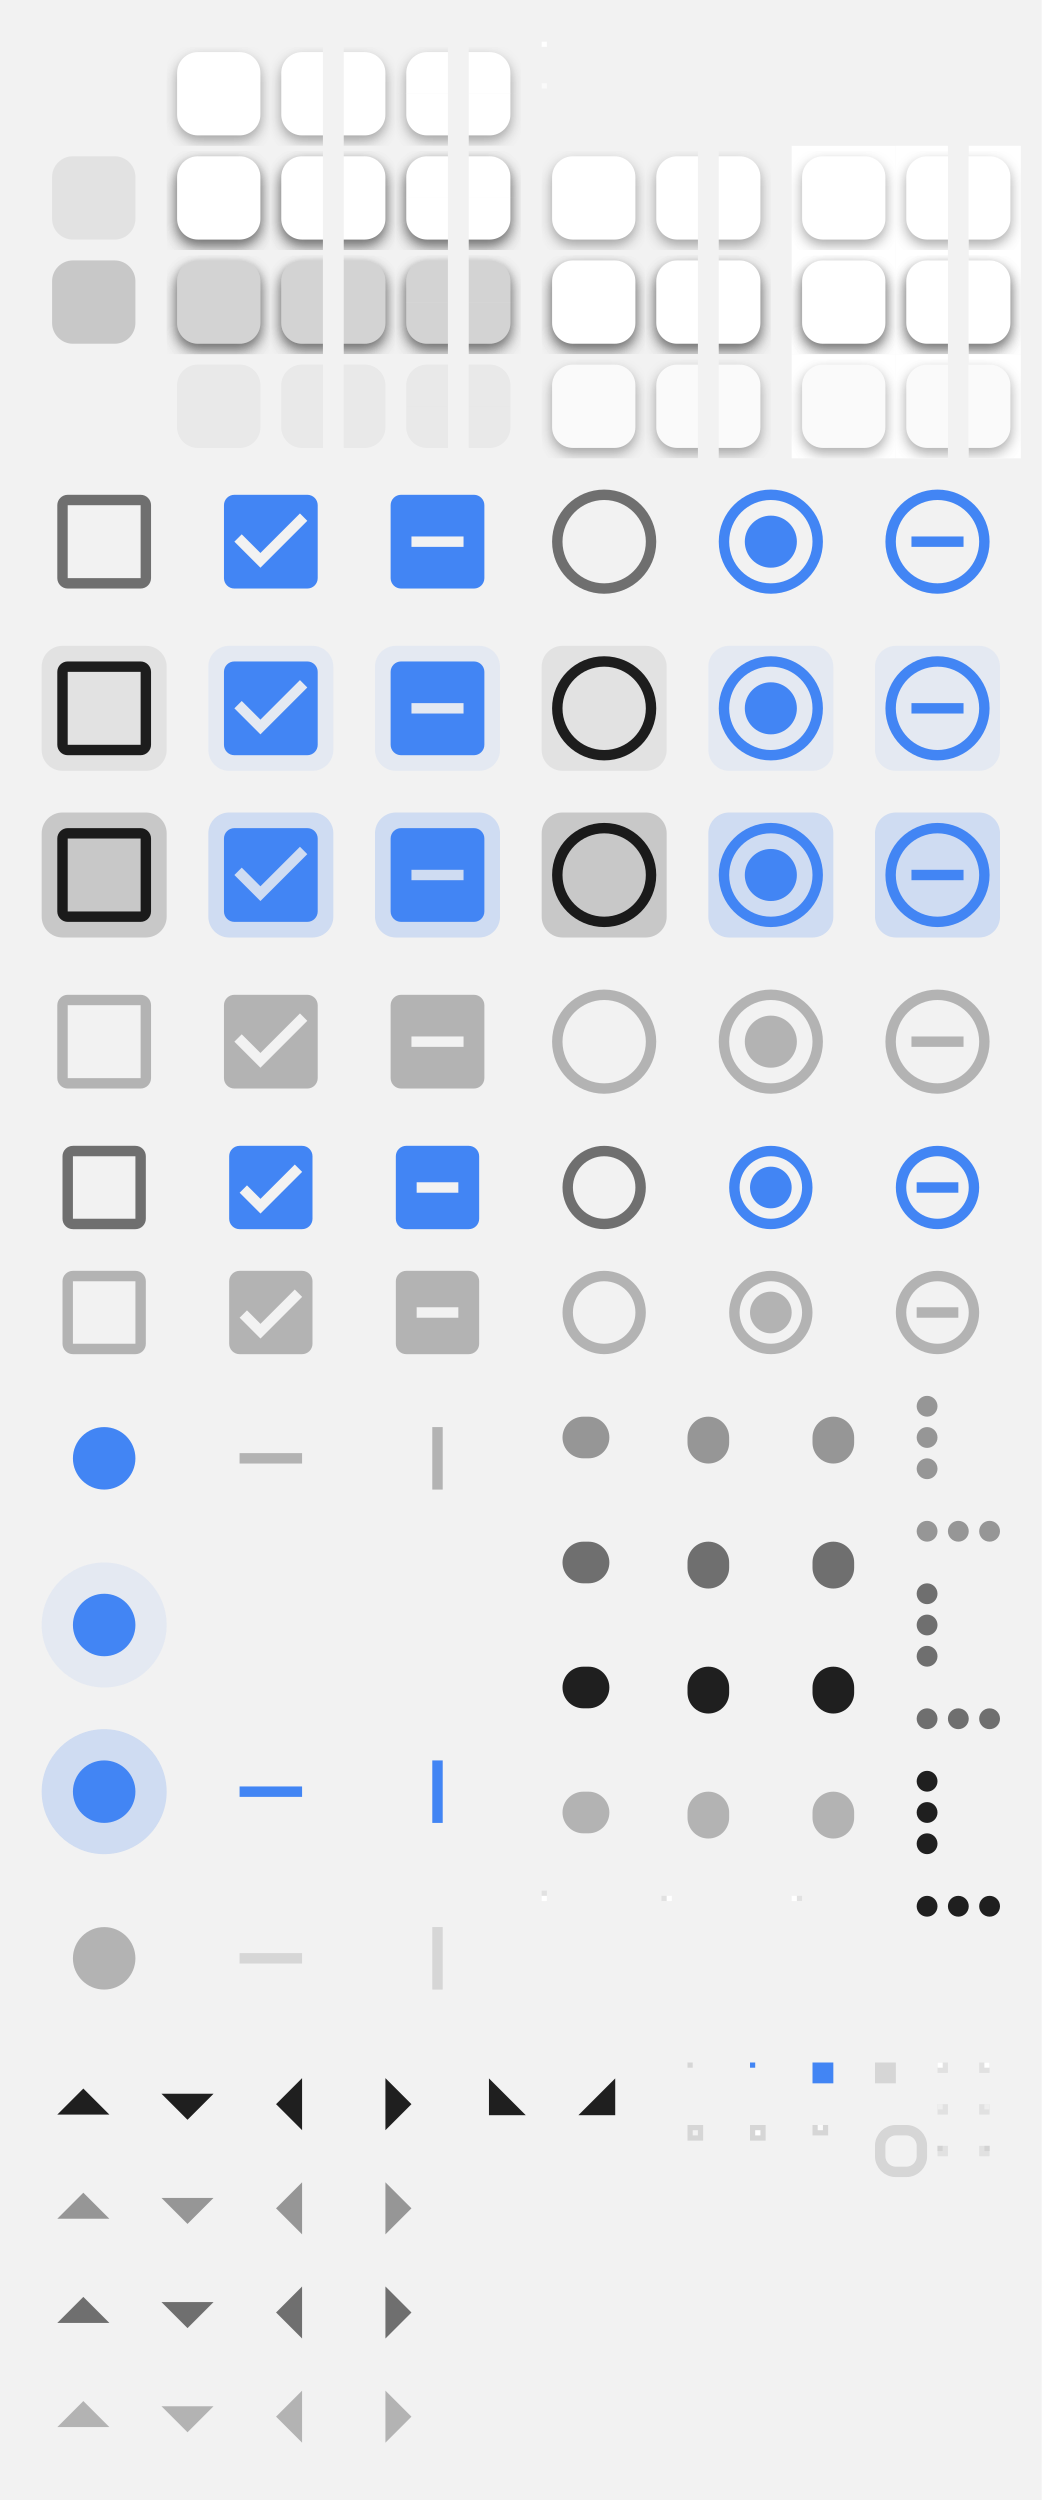
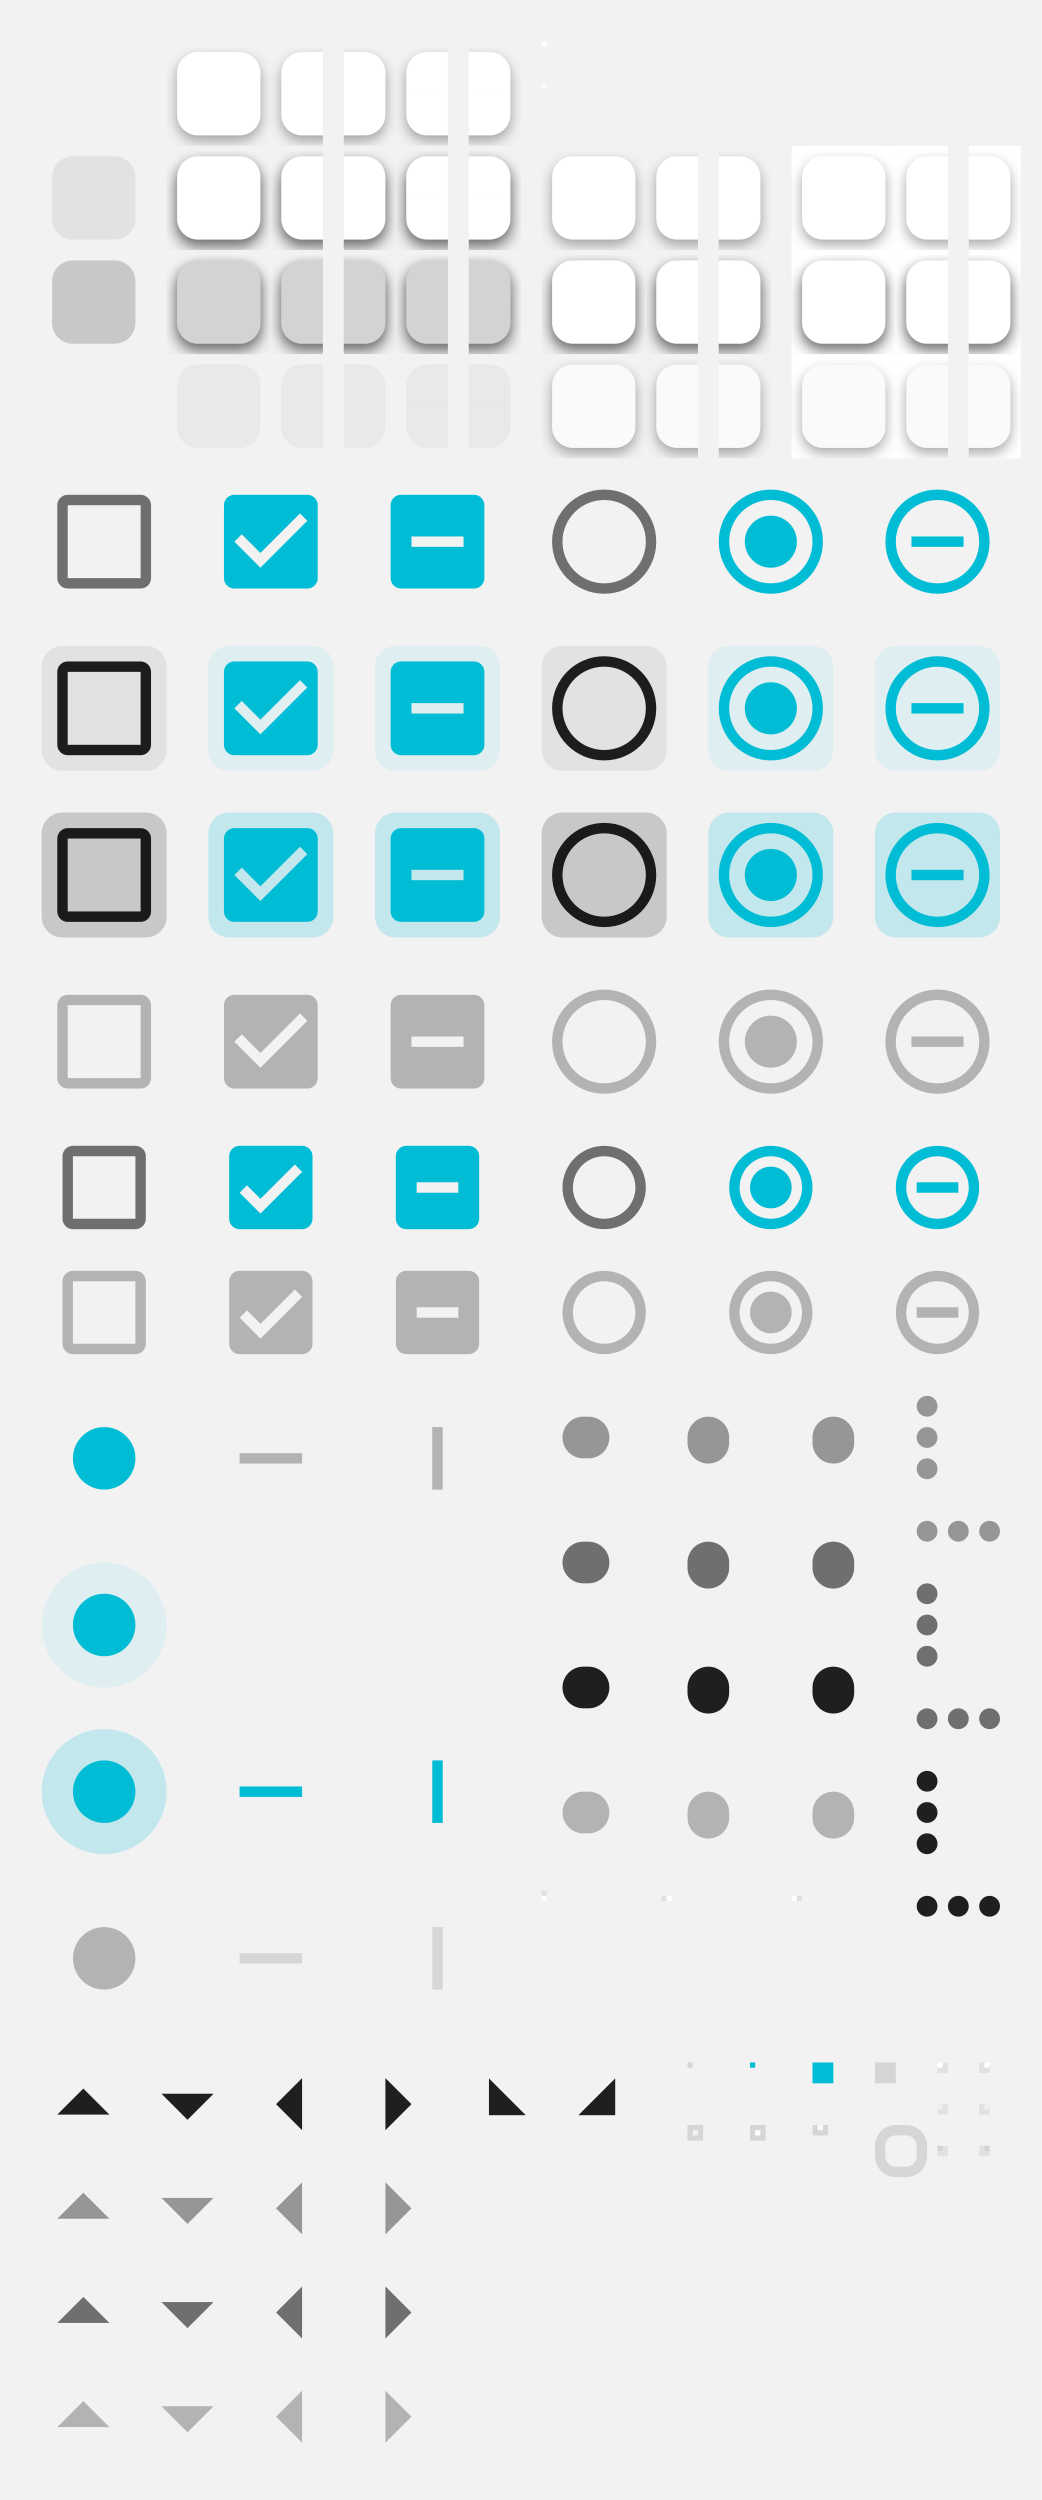
<svg xmlns="http://www.w3.org/2000/svg" xmlns:xlink="http://www.w3.org/1999/xlink" width="200" height="480" viewBox="0 0 200 480">
  <rect width="200" height="480" fill="url(#color-background)" />
  <defs>
    <linearGradient id="color-text">
      <stop offset="1" stop-color="#000000" stop-opacity="0.87" />
    </linearGradient>
    <linearGradient id="color-text-disabled">
      <stop offset="1" stop-color="#000000" stop-opacity="0.38" />
    </linearGradient>
    <linearGradient id="color-text-secondary">
      <stop offset="1" stop-color="#000000" stop-opacity="0.54" />
    </linearGradient>
    <linearGradient id="color-text-secondary-disabled">
      <stop offset="1" stop-color="#000000" stop-opacity="0.26" />
    </linearGradient>
    <linearGradient id="color-track">
      <stop offset="1" stop-color="#000000" stop-opacity="0.26" />
    </linearGradient>
    <linearGradient id="color-track-disabled">
      <stop offset="1" stop-color="#000000" stop-opacity="0.12" />
    </linearGradient>
    <linearGradient id="color-divider">
      <stop offset="1" stop-color="#000000" stop-opacity="0.12" />
    </linearGradient>
    <linearGradient id="color-fill">
      <stop offset="1" stop-color="#000000" stop-opacity="0.04" />
    </linearGradient>
    <linearGradient id="color-primary">
-       <stop offset="1" stop-color="#4285F4" />
+       <stop offset="1" stop-color="#00bcd4" />
    </linearGradient>
    <linearGradient id="color-background">
      <stop offset="1" stop-color="#F2F2F2" />
    </linearGradient>
    <linearGradient id="color-surface">
      <stop offset="1" stop-color="#FFFFFF" />
    </linearGradient>
    <linearGradient id="color-base">
      <stop offset="1" stop-color="#FFFFFF" />
    </linearGradient>
    <linearGradient id="color-base-alt">
      <stop offset="1" stop-color="#FAFAFA" />
    </linearGradient>
    <linearGradient id="color-frame">
      <stop offset="1" stop-color="#000000" stop-opacity="0.12" />
    </linearGradient>
    <filter id="z1" color-interpolation-filters="sRGB" x="0" y="0" width="1" height="1">
      <feFlood flood-color="#000000" flood-opacity="0.12" result="flood" />
      <feComposite operator="in" in="flood" in2="SourceGraphic" result="composite1" />
      <feGaussianBlur stdDeviation="1.5" in="composite1" result="blur" />
      <feOffset dx="0" dy="1" result="offset" />
      <feComposite in="SourceGraphic" in2="offset" result="fbSourceGraphic" />
      <feFlood flood-color="#000000" flood-opacity="0.24" result="flood" />
      <feComposite operator="in" in="flood" in2="fbSourceGraphic" result="composite1" />
      <feGaussianBlur stdDeviation="1" in="composite1" result="blur" />
      <feOffset dx="0" dy="1" result="offset" />
      <feComposite in="fbSourceGraphic" in2="offset" result="composite2" />
    </filter>
    <clipPath id="left">
      <rect width="10" height="20" />
    </clipPath>
    <clipPath id="right">
      <rect width="10" height="20" x="10" />
    </clipPath>
    <clipPath id="left-top">
      <rect width="10" height="10" />
    </clipPath>
    <clipPath id="left-bottom">
      <rect width="10" height="10" y="10" />
    </clipPath>
    <clipPath id="right-top">
      <rect width="10" height="10" x="10" />
    </clipPath>
    <clipPath id="right-bottom">
      <rect width="10" height="10" x="10" y="10" />
    </clipPath>
    <rect id="icon-size" width="16" height="16" fill="none" />
    <g id="base-box">
      <rect width="20" height="20" fill="none" />
      <rect x="2" y="2" width="16" height="16" rx="4" />
    </g>
    <g id="base-button">
      <use xlink:href="#base-box" fill="url(#color-surface)" filter="url(#z1)" />
    </g>
    <g id="base-button-hover">
      <use xlink:href="#base-button" filter="url(#z1)" />
    </g>
    <g id="base-button-active">
      <use xlink:href="#base-button-hover" />
      <use xlink:href="#base-box" fill="url(#color-text)" fill-opacity="0.2" />
    </g>
    <g id="base-button-disabled">
      <use xlink:href="#base-box" fill="url(#color-fill)" />
    </g>
    <g id="base-entry">
      <rect width="20" height="20" />
      <use xlink:href="#base-box" id="base-entry-box" fill="url(#color-base)" filter="url(#z1)" />
    </g>
    <g id="base-entry-active">
      <rect width="20" height="20" />
      <use xlink:href="#base-entry-box" filter="url(#z1)" />
    </g>
    <g id="base-entry-disabled">
      <rect width="20" height="20" />
      <use xlink:href="#base-box" fill="url(#color-base-alt)" filter="url(#z1)" />
    </g>
    <rect id="button-fill" width="24" height="24" rx="4" />
    <g id="base-checkbox-unchecked">
      <use xlink:href="#button-fill" />
      <path fill-opacity="1" d="M19 5v14H5V5h14m0-2H5c-1.1 0-2 .9-2 2v14c0 1.1.9 2 2 2h14c1.1 0 2-.9 2-2V5c0-1.1-.9-2-2-2z" />
    </g>
    <g id="base-checkbox-checked">
      <use xlink:href="#button-fill" />
      <path fill-opacity="1" d="M19 3H5c-1.11 0-2 .9-2 2v14c0 1.1.89 2 2 2h14c1.11 0 2-.9 2-2V5c0-1.1-.89-2-2-2zm-9 14l-5-5 1.41-1.41L10 14.17l7.59-7.59L19 8l-9 9z" />
    </g>
    <g id="base-checkbox-mixed">
      <use xlink:href="#button-fill" />
      <path fill-opacity="1" d="M19 3H5c-1.1 0-2 .9-2 2v14c0 1.1.9 2 2 2h14c1.1 0 2-.9 2-2V5c0-1.1-.9-2-2-2zm-2 10H7v-2h10v2z" />
    </g>
    <g id="base-radio-unchecked">
      <use xlink:href="#button-fill" />
      <path fill-opacity="1" d="M12 2C6.48 2 2 6.48 2 12s4.48 10 10 10 10-4.48 10-10S17.52 2 12 2zm0 18c-4.42 0-8-3.58-8-8s3.58-8 8-8 8 3.58 8 8-3.58 8-8 8z" />
    </g>
    <g id="base-radio-checked">
      <use xlink:href="#button-fill" />
      <path fill-opacity="1" d="M12 7c-2.76 0-5 2.24-5 5s2.24 5 5 5 5-2.24 5-5-2.24-5-5-5zm0-5C6.48 2 2 6.48 2 12s4.48 10 10 10 10-4.48 10-10S17.52 2 12 2zm0 18c-4.42 0-8-3.58-8-8s3.58-8 8-8 8 3.58 8 8-3.58 8-8 8z" />
    </g>
    <g id="base-radio-mixed">
      <use xlink:href="#button-fill" />
      <path fill-opacity="1" d="M7 11v2h10v-2H7zm5-9C6.48 2 2 6.48 2 12s4.48 10 10 10 10-4.48 10-10S17.52 2 12 2zm0 18c-4.41 0-8-3.59-8-8s3.59-8 8-8 8 3.59 8 8-3.59 8-8 8z" />
    </g>
    <g id="base-menu-checkbox-unchecked">
      <use xlink:href="#icon-size" />
      <path d="M2 0a2 2 0 0 0-2 2v12a2 2 0 0 0 2 2h12a2 2 0 0 0 2-2V2a2 2 0 0 0-2-2H2zm0 2h12v12H2V2z" />
    </g>
    <g id="base-menu-checkbox-checked">
      <use xlink:href="#icon-size" />
      <path d="M2 0a2 2 0 0 0-2 2v12a2 2 0 0 0 2 2h12a2 2 0 0 0 2-2V2a2 2 0 0 0-2-2H2zm10.6 3.59L14.01 5l-8 8-4-4 1.41-1.41 2.59 2.59 6.59-6.59z" />
    </g>
    <g id="base-menu-checkbox-mixed">
      <use xlink:href="#icon-size" />
      <path d="M2 0a2 2 0 0 0-2 2v12a2 2 0 0 0 2 2h12a2 2 0 0 0 2-2V2a2 2 0 0 0-2-2H2zm2 7h8v2H4V7z" />
    </g>
    <g id="base-menu-radio-unchecked">
      <use xlink:href="#icon-size" />
      <path d="M8 0a8 8 0 0 0-8 8 8 8 0 0 0 8 8 8 8 0 0 0 8-8 8 8 0 0 0-8-8zm0 2a6 6 0 0 1 6 6 6 6 0 0 1-6 6 6 6 0 0 1-6-6 6 6 0 0 1 6-6z" />
    </g>
    <g id="base-menu-radio-checked">
      <use xlink:href="#icon-size" />
      <path d="M8 0a8 8 0 0 0-8 8 8 8 0 0 0 8 8 8 8 0 0 0 8-8 8 8 0 0 0-8-8zm0 2a6 6 0 0 1 6 6 6 6 0 0 1-6 6 6 6 0 0 1-6-6 6 6 0 0 1 6-6zm0 2a4 4 0 0 0-4 4 4 4 0 0 0 4 4 4 4 0 0 0 4-4 4 4 0 0 0-4-4z" />
    </g>
    <g id="base-menu-radio-mixed">
      <use xlink:href="#icon-size" />
      <path d="M8 0a8 8 0 0 0-8 8 8 8 0 0 0 8 8 8 8 0 0 0 8-8 8 8 0 0 0-8-8zm0 2a6 6 0 0 1 6 6 6 6 0 0 1-6 6 6 6 0 0 1-6-6 6 6 0 0 1 6-6zM4 7v2h8V7H4z" />
    </g>
    <g id="base-scale-horz-trough">
      <rect width="24" height="24" fill="none" />
      <rect x="6" y="11" width="12" height="2" />
    </g>
    <g id="base-scale-vert-trough">
      <use xlink:href="#base-scale-horz-trough" transform="rotate(90 12 12)" />
    </g>
    <g id="base-scrollbar-horz-slider">
      <rect y="-1" width="17" height="17" fill="none" />
      <rect x="4" y="4" width="9" height="8" rx="4" />
    </g>
    <g id="base-scrollbar-horz-trough">
      <rect y="-1" width="1" height="2" fill="url(#color-base)" />
      <rect y="-1" width="1" height="1" fill="url(#color-divider)" />
    </g>
    <g id="base-scrollbar-vert-ltr-slider">
      <use xlink:href="#base-scrollbar-horz-slider" transform="rotate(-90 8.5 8.5)" />
    </g>
    <g id="base-scrollbar-vert-ltr-trough">
      <use xlink:href="#base-scrollbar-horz-trough" transform="rotate(-90 0.5 0.5)" />
    </g>
    <g id="base-scrollbar-vert-rtl-slider">
      <use xlink:href="#base-scrollbar-horz-slider" transform="rotate(90 8 8)" />
    </g>
    <g id="base-scrollbar-vert-rtl-trough">
      <use xlink:href="#base-scrollbar-horz-trough" transform="rotate(90 0.5 0.5)" />
    </g>
    <g id="base-handle-horz">
      <circle cx="2" cy="2" r="2" />
      <circle cx="8" cy="2" r="2" />
      <circle cx="14" cy="2" r="2" />
    </g>
    <g id="base-handle-vert">
      <use xlink:href="#base-handle-horz" transform="rotate(90 2 2)" />
    </g>
    <path id="pan-path" d="M13 6l-5 5-5-5z" />
    <g id="base-pan-down">
      <use xlink:href="#icon-size" />
      <use xlink:href="#pan-path" />
    </g>
    <g id="base-pan-up">
      <use xlink:href="#icon-size" />
      <use xlink:href="#pan-path" transform="rotate(180 8 8)" />
    </g>
    <g id="base-pan-left">
      <use xlink:href="#icon-size" />
      <use xlink:href="#pan-path" transform="rotate(90 8 8)" />
    </g>
    <g id="base-pan-right">
      <use xlink:href="#icon-size" />
      <use xlink:href="#pan-path" transform="rotate(-90 8 8)" />
    </g>
    <g id="base-pan-left-semi">
      <use xlink:href="#icon-size" />
      <use xlink:href="#pan-path" transform="rotate(45 8 8)" />
    </g>
    <g id="base-pan-right-semi">
      <use xlink:href="#icon-size" />
      <use xlink:href="#pan-path" transform="rotate(-45 8 8)" />
    </g>
    <g id="base-treeview-ltr-button">
      <rect width="2" height="2" fill="url(#color-base)" fill-opacity="1" />
      <rect width="2" height="2" fill="url(#color-divider)" fill-opacity="1" />
      <rect width="1" height="1" fill="url(#color-base)" fill-opacity="1" />
      <rect width="1" height="1" />
    </g>
    <g id="base-treeview-rtl-button">
      <use xlink:href="#base-treeview-ltr-button" transform="scale(-1 1)" />
    </g>
  </defs>
  <g id="flat-button" transform="translate(8 8)">
    <use xlink:href="#base-box" fill="url(#color-text)" fill-opacity="0" />
  </g>
  <g id="flat-button-hover" transform="translate(8 28)">
    <use xlink:href="#base-box" fill="url(#color-text)" fill-opacity="0.08" />
  </g>
  <g id="flat-button-active" transform="translate(8 48)">
    <use xlink:href="#base-box" fill="url(#color-text)" fill-opacity="0.2" />
  </g>
  <g id="flat-button-disabled" transform="translate(8 68)">
    <use xlink:href="#base-box" fill="url(#color-text)" fill-opacity="0" />
  </g>
  <g id="button" transform="translate(32 8)">
    <use xlink:href="#base-button" />
  </g>
  <g id="button-hover" transform="translate(32 28)">
    <use xlink:href="#base-button-hover" />
  </g>
  <g id="button-active" transform="translate(32 48)">
    <use xlink:href="#base-button-active" />
  </g>
  <g id="button-disabled" transform="translate(32 68)">
    <use xlink:href="#base-button-disabled" />
  </g>
  <g id="combo-rtl-button" transform="translate(52 8)">
    <use xlink:href="#base-button" clip-path="url(#left)" />
  </g>
  <g id="combo-rtl-button-hover" transform="translate(52 28)">
    <use xlink:href="#base-button-hover" clip-path="url(#left)" />
  </g>
  <g id="combo-rtl-button-active" transform="translate(52 48)">
    <use xlink:href="#base-button-active" clip-path="url(#left)" />
  </g>
  <g id="combo-rtl-button-disabled" transform="translate(52 68)">
    <use xlink:href="#base-button-disabled" clip-path="url(#left)" />
  </g>
  <g id="combo-ltr-button" transform="translate(56 8)">
    <use xlink:href="#base-button" clip-path="url(#right)" />
  </g>
  <g id="combo-ltr-button-hover" transform="translate(56 28)">
    <use xlink:href="#base-button-hover" clip-path="url(#right)" />
  </g>
  <g id="combo-ltr-button-active" transform="translate(56 48)">
    <use xlink:href="#base-button-active" clip-path="url(#right)" />
  </g>
  <g id="combo-ltr-button-disabled" transform="translate(56 68)">
    <use xlink:href="#base-button-disabled" clip-path="url(#right)" />
  </g>
  <g id="spin-rtl-up" transform="translate(76 8)">
    <use xlink:href="#base-button" clip-path="url(#left-top)" />
  </g>
  <g id="spin-rtl-up-hover" transform="translate(76 28)">
    <use xlink:href="#base-button-hover" clip-path="url(#left-top)" />
  </g>
  <g id="spin-rtl-up-active" transform="translate(76 48)">
    <use xlink:href="#base-button-active" clip-path="url(#left-top)" />
  </g>
  <g id="spin-rtl-up-disabled" transform="translate(76 68)">
    <use xlink:href="#base-button-disabled" clip-path="url(#left-top)" />
  </g>
  <g id="spin-rtl-down" transform="translate(76 8)">
    <use xlink:href="#base-button" clip-path="url(#left-bottom)" />
  </g>
  <g id="spin-rtl-down-hover" transform="translate(76 28)">
    <use xlink:href="#base-button-hover" clip-path="url(#left-bottom)" />
  </g>
  <g id="spin-rtl-down-active" transform="translate(76 48)">
    <use xlink:href="#base-button-active" clip-path="url(#left-bottom)" />
  </g>
  <g id="spin-rtl-down-disabled" transform="translate(76 68)">
    <use xlink:href="#base-button-disabled" clip-path="url(#left-bottom)" />
  </g>
  <g id="spin-ltr-up" transform="translate(80 8)">
    <use xlink:href="#base-button" clip-path="url(#right-top)" />
  </g>
  <g id="spin-ltr-up-hover" transform="translate(80 28)">
    <use xlink:href="#base-button-hover" clip-path="url(#right-top)" />
  </g>
  <g id="spin-ltr-up-active" transform="translate(80 48)">
    <use xlink:href="#base-button-active" clip-path="url(#right-top)" />
  </g>
  <g id="spin-ltr-up-disabled" transform="translate(80 68)">
    <use xlink:href="#base-button-disabled" clip-path="url(#right-top)" />
  </g>
  <g id="spin-ltr-down" transform="translate(80 8)">
    <use xlink:href="#base-button" clip-path="url(#right-bottom)" />
  </g>
  <g id="spin-ltr-down-hover" transform="translate(80 28)">
    <use xlink:href="#base-button-hover" clip-path="url(#right-bottom)" />
  </g>
  <g id="spin-ltr-down-active" transform="translate(80 48)">
    <use xlink:href="#base-button-active" clip-path="url(#right-bottom)" />
  </g>
  <g id="spin-ltr-down-disabled" transform="translate(80 68)">
    <use xlink:href="#base-button-disabled" clip-path="url(#right-bottom)" />
  </g>
  <g id="entry-background" transform="translate(104 8)">
    <rect width="1" height="1" fill="url(#color-base)" />
  </g>
  <g id="entry-background-disabled" transform="translate(104 16)">
    <rect width="1" height="1" fill="url(#color-base-alt)" />
  </g>
  <g id="entry" transform="translate(104 28)">
    <use xlink:href="#base-entry" fill="url(#color-background)" />
  </g>
  <g id="entry-active" transform="translate(104 48)">
    <use xlink:href="#base-entry-active" fill="url(#color-background)" />
  </g>
  <g id="entry-disabled" transform="translate(104 68)">
    <use xlink:href="#base-entry-disabled" fill="url(#color-background)" />
  </g>
  <g id="combo-ltr-entry" transform="translate(124 28)">
    <use xlink:href="#base-entry" fill="url(#color-background)" clip-path="url(#left)" />
  </g>
  <g id="combo-ltr-entry-active" transform="translate(124 48)">
    <use xlink:href="#base-entry-active" fill="url(#color-background)" clip-path="url(#left)" />
  </g>
  <g id="combo-ltr-entry-disabled" transform="translate(124 68)">
    <use xlink:href="#base-entry-disabled" fill="url(#color-background)" clip-path="url(#left)" />
  </g>
  <g id="combo-rtl-entry" transform="translate(128 28)">
    <use xlink:href="#base-entry" fill="url(#color-background)" clip-path="url(#right)" />
  </g>
  <g id="combo-rtl-entry-active" transform="translate(128 48)">
    <use xlink:href="#base-entry-active" fill="url(#color-background)" clip-path="url(#right)" />
  </g>
  <g id="combo-rtl-entry-disabled" transform="translate(128 68)">
    <use xlink:href="#base-entry-disabled" fill="url(#color-background)" clip-path="url(#right)" />
  </g>
  <g id="notebook-entry" transform="translate(152 28)">
    <use xlink:href="#base-entry" fill="url(#color-base)" />
  </g>
  <g id="notebook-entry-active" transform="translate(152 48)">
    <use xlink:href="#base-entry-active" fill="url(#color-base)" />
  </g>
  <g id="notebook-entry-disabled" transform="translate(152 68)">
    <use xlink:href="#base-entry-disabled" fill="url(#color-base)" />
  </g>
  <g id="notebook-combo-ltr-entry" transform="translate(172 28)">
    <use xlink:href="#base-entry" fill="url(#color-base)" clip-path="url(#left)" />
  </g>
  <g id="notebook-combo-ltr-entry-active" transform="translate(172 48)">
    <use xlink:href="#base-entry-active" fill="url(#color-base)" clip-path="url(#left)" />
  </g>
  <g id="notebook-combo-ltr-entry-disabled" transform="translate(172 68)">
    <use xlink:href="#base-entry-disabled" fill="url(#color-base)" clip-path="url(#left)" />
  </g>
  <g id="notebook-combo-rtl-entry" transform="translate(176 28)">
    <use xlink:href="#base-entry" fill="url(#color-base)" clip-path="url(#right)" />
  </g>
  <g id="notebook-combo-rtl-entry-active" transform="translate(176 48)">
    <use xlink:href="#base-entry-active" fill="url(#color-base)" clip-path="url(#right)" />
  </g>
  <g id="notebook-combo-rtl-entry-disabled" transform="translate(176 68)">
    <use xlink:href="#base-entry-disabled" fill="url(#color-base)" clip-path="url(#right)" />
  </g>
  <g id="checkbox-unchecked" transform="translate(8 92)">
    <use xlink:href="#base-checkbox-unchecked" fill="url(#color-text-secondary)" fill-opacity="0" />
  </g>
  <g id="checkbox-unchecked-hover" transform="translate(8 124)">
    <use xlink:href="#base-checkbox-unchecked" fill="url(#color-text)" fill-opacity="0.08" />
  </g>
  <g id="checkbox-unchecked-active" transform="translate(8 156)">
    <use xlink:href="#base-checkbox-unchecked" fill="url(#color-text)" fill-opacity="0.2" />
  </g>
  <g id="checkbox-unchecked-disabled" transform="translate(8 188)">
    <use xlink:href="#base-checkbox-unchecked" fill="url(#color-text-secondary-disabled)" fill-opacity="0" />
  </g>
  <g id="checkbox-checked" transform="translate(40 92)">
    <use xlink:href="#base-checkbox-checked" fill="url(#color-primary)" fill-opacity="0" />
  </g>
  <g id="checkbox-checked-hover" transform="translate(40 124)">
    <use xlink:href="#base-checkbox-checked" fill="url(#color-primary)" fill-opacity="0.08" />
  </g>
  <g id="checkbox-checked-active" transform="translate(40 156)">
    <use xlink:href="#base-checkbox-checked" fill="url(#color-primary)" fill-opacity="0.2" />
  </g>
  <g id="checkbox-checked-disabled" transform="translate(40 188)">
    <use xlink:href="#base-checkbox-checked" fill="url(#color-text-secondary-disabled)" fill-opacity="0" />
  </g>
  <g id="checkbox-mixed" transform="translate(72 92)">
    <use xlink:href="#base-checkbox-mixed" fill="url(#color-primary)" fill-opacity="0" />
  </g>
  <g id="checkbox-mixed-hover" transform="translate(72 124)">
    <use xlink:href="#base-checkbox-mixed" fill="url(#color-primary)" fill-opacity="0.08" />
  </g>
  <g id="checkbox-mixed-active" transform="translate(72 156)">
    <use xlink:href="#base-checkbox-mixed" fill="url(#color-primary)" fill-opacity="0.2" />
  </g>
  <g id="checkbox-mixed-disabled" transform="translate(72 188)">
    <use xlink:href="#base-checkbox-mixed" fill="url(#color-text-secondary-disabled)" fill-opacity="0" />
  </g>
  <g id="radio-unchecked" transform="translate(104 92)">
    <use xlink:href="#base-radio-unchecked" fill="url(#color-text-secondary)" fill-opacity="0" />
  </g>
  <g id="radio-unchecked-hover" transform="translate(104 124)">
    <use xlink:href="#base-radio-unchecked" fill="url(#color-text)" fill-opacity="0.08" />
  </g>
  <g id="radio-unchecked-active" transform="translate(104 156)">
    <use xlink:href="#base-radio-unchecked" fill="url(#color-text)" fill-opacity="0.2" />
  </g>
  <g id="radio-unchecked-disabled" transform="translate(104 188)">
    <use xlink:href="#base-radio-unchecked" fill="url(#color-text-secondary-disabled)" fill-opacity="0" />
  </g>
  <g id="radio-checked" transform="translate(136 92)">
    <use xlink:href="#base-radio-checked" fill="url(#color-primary)" fill-opacity="0" />
  </g>
  <g id="radio-checked-hover" transform="translate(136 124)">
    <use xlink:href="#base-radio-checked" fill="url(#color-primary)" fill-opacity="0.08" />
  </g>
  <g id="radio-checked-active" transform="translate(136 156)">
    <use xlink:href="#base-radio-checked" fill="url(#color-primary)" fill-opacity="0.2" />
  </g>
  <g id="radio-checked-disabled" transform="translate(136 188)">
    <use xlink:href="#base-radio-checked" fill="url(#color-text-secondary-disabled)" fill-opacity="0" />
  </g>
  <g id="radio-mixed" transform="translate(168 92)">
    <use xlink:href="#base-radio-mixed" fill="url(#color-primary)" fill-opacity="0" />
  </g>
  <g id="radio-mixed-hover" transform="translate(168 124)">
    <use xlink:href="#base-radio-mixed" fill="url(#color-primary)" fill-opacity="0.08" />
  </g>
  <g id="radio-mixed-active" transform="translate(168 156)">
    <use xlink:href="#base-radio-mixed" fill="url(#color-primary)" fill-opacity="0.2" />
  </g>
  <g id="radio-mixed-disabled" transform="translate(168 188)">
    <use xlink:href="#base-radio-mixed" fill="url(#color-text-secondary-disabled)" fill-opacity="0" />
  </g>
  <g id="menu-checkbox-unchecked" transform="translate(12 220)">
    <use xlink:href="#base-menu-checkbox-unchecked" fill="url(#color-text-secondary)" />
  </g>
  <g id="menu-checkbox-unchecked-disabled" transform="translate(12 244)">
    <use xlink:href="#base-menu-checkbox-unchecked" fill="url(#color-text-secondary-disabled)" />
  </g>
  <g id="menu-checkbox-checked" transform="translate(44 220)">
    <use xlink:href="#base-menu-checkbox-checked" fill="url(#color-primary)" />
  </g>
  <g id="menu-checkbox-checked-disabled" transform="translate(44 244)">
    <use xlink:href="#base-menu-checkbox-checked" fill="url(#color-text-secondary-disabled)" />
  </g>
  <g id="menu-checkbox-mixed" transform="translate(76 220)">
    <use xlink:href="#base-menu-checkbox-mixed" fill="url(#color-primary)" />
  </g>
  <g id="menu-checkbox-mixed-disabled" transform="translate(76 244)">
    <use xlink:href="#base-menu-checkbox-mixed" fill="url(#color-text-secondary-disabled)" />
  </g>
  <g id="menu-radio-unchecked" transform="translate(108 220)">
    <use xlink:href="#base-menu-radio-unchecked" fill="url(#color-text-secondary)" />
  </g>
  <g id="menu-radio-unchecked-disabled" transform="translate(108 244)">
    <use xlink:href="#base-menu-radio-unchecked" fill="url(#color-text-secondary-disabled)" />
  </g>
  <g id="menu-radio-checked" transform="translate(140 220)">
    <use xlink:href="#base-menu-radio-checked" fill="url(#color-primary)" />
  </g>
  <g id="menu-radio-checked-disabled" transform="translate(140 244)">
    <use xlink:href="#base-menu-radio-checked" fill="url(#color-text-secondary-disabled)" />
  </g>
  <g id="menu-radio-mixed" transform="translate(172 220)">
    <use xlink:href="#base-menu-radio-mixed" fill="url(#color-primary)" />
  </g>
  <g id="menu-radio-mixed-disabled" transform="translate(172 244)">
    <use xlink:href="#base-menu-radio-mixed" fill="url(#color-text-secondary-disabled)" />
  </g>
  <g id="scale-slider" transform="translate(8 268)">
    <circle cx="12" cy="12" r="12" fill="url(#color-primary)" fill-opacity="0" />
    <circle cx="12" cy="12" r="6" fill="url(#color-primary)" />
  </g>
  <g id="scale-slider-hover" transform="translate(8 300)">
    <circle cx="12" cy="12" r="12" fill="url(#color-primary)" fill-opacity="0.08" />
    <circle cx="12" cy="12" r="6" fill="url(#color-primary)" />
  </g>
  <g id="scale-slider-active" transform="translate(8 332)">
    <circle cx="12" cy="12" r="12" fill="url(#color-primary)" fill-opacity="0.2" />
    <circle cx="12" cy="12" r="6" fill="url(#color-primary)" />
  </g>
  <g id="scale-slider-disabled" transform="translate(8 364)">
    <circle cx="12" cy="12" r="12" fill="none" />
    <circle cx="12" cy="12" r="6" fill="url(#color-background)" />
    <circle cx="12" cy="12" r="6" fill="url(#color-text-secondary-disabled)" />
  </g>
  <g id="scale-horz-trough" transform="translate(40 268)">
    <use xlink:href="#base-scale-horz-trough" fill="url(#color-track)" />
  </g>
  <g id="scale-horz-trough-active" transform="translate(40 332)">
    <use xlink:href="#base-scale-horz-trough" fill="url(#color-primary)" />
  </g>
  <g id="scale-horz-trough-disabled" transform="translate(40 364)">
    <use xlink:href="#base-scale-horz-trough" fill="url(#color-track-disabled)" />
  </g>
  <g id="scale-vert-trough" transform="translate(72 268)">
    <use xlink:href="#base-scale-vert-trough" fill="url(#color-track)" />
  </g>
  <g id="scale-vert-trough-active" transform="translate(72 332)">
    <use xlink:href="#base-scale-vert-trough" fill="url(#color-primary)" />
  </g>
  <g id="scale-vert-trough-disabled" transform="translate(72 364)">
    <use xlink:href="#base-scale-vert-trough" fill="url(#color-track-disabled)" />
  </g>
  <g id="scrollbar-horz-slider" transform="translate(104 268)">
    <use xlink:href="#base-scrollbar-horz-slider" fill="url(#color-text-disabled)" />
  </g>
  <g id="scrollbar-horz-slider-hover" transform="translate(104 292)">
    <use xlink:href="#base-scrollbar-horz-slider" fill="url(#color-text-secondary)" />
  </g>
  <g id="scrollbar-horz-slider-active" transform="translate(104 316)">
    <use xlink:href="#base-scrollbar-horz-slider" fill="url(#color-text)" />
  </g>
  <g id="scrollbar-horz-slider-disabled" transform="translate(104 340)">
    <use xlink:href="#base-scrollbar-horz-slider" fill="url(#color-text-secondary-disabled)" />
  </g>
  <g id="scrollbar-horz-trough" transform="translate(104 364)">
    <use xlink:href="#base-scrollbar-horz-trough" />
  </g>
  <g id="scrollbar-vert-ltr-slider" transform="translate(128 268)">
    <use xlink:href="#base-scrollbar-vert-ltr-slider" fill="url(#color-text-disabled)" />
  </g>
  <g id="scrollbar-vert-ltr-slider-hover" transform="translate(128 292)">
    <use xlink:href="#base-scrollbar-vert-ltr-slider" fill="url(#color-text-secondary)" />
  </g>
  <g id="scrollbar-vert-ltr-slider-active" transform="translate(128 316)">
    <use xlink:href="#base-scrollbar-vert-ltr-slider" fill="url(#color-text)" />
  </g>
  <g id="scrollbar-vert-ltr-slider-disabled" transform="translate(128 340)">
    <use xlink:href="#base-scrollbar-vert-ltr-slider" fill="url(#color-text-secondary-disabled)" />
  </g>
  <g id="scrollbar-vert-ltr-trough" transform="translate(128 364)">
    <use xlink:href="#base-scrollbar-vert-ltr-trough" />
  </g>
  <g id="scrollbar-vert-rtl-slider" transform="translate(152 268)">
    <use xlink:href="#base-scrollbar-vert-rtl-slider" fill="url(#color-text-disabled)" />
  </g>
  <g id="scrollbar-vert-rtl-slider-hover" transform="translate(152 292)">
    <use xlink:href="#base-scrollbar-vert-rtl-slider" fill="url(#color-text-secondary)" />
  </g>
  <g id="scrollbar-vert-rtl-slider-active" transform="translate(152 316)">
    <use xlink:href="#base-scrollbar-vert-rtl-slider" fill="url(#color-text)" />
  </g>
  <g id="scrollbar-vert-rtl-slider-disabled" transform="translate(152 340)">
    <use xlink:href="#base-scrollbar-vert-rtl-slider" fill="url(#color-text-secondary-disabled)" />
  </g>
  <g id="scrollbar-vert-rtl-trough" transform="translate(152 364)">
    <use xlink:href="#base-scrollbar-vert-rtl-trough" />
  </g>
  <g id="handle-horz" transform="translate(176 292)">
    <use xlink:href="#base-handle-horz" fill="url(#color-text-disabled)" />
  </g>
  <g id="handle-horz-hover" transform="translate(176 328)">
    <use xlink:href="#base-handle-horz" fill="url(#color-text-secondary)" />
  </g>
  <g id="handle-horz-active" transform="translate(176 364)">
    <use xlink:href="#base-handle-horz" fill="url(#color-text)" />
  </g>
  <g id="handle-vert" transform="translate(176 268)">
    <use xlink:href="#base-handle-vert" fill="url(#color-text-disabled)" />
  </g>
  <g id="handle-vert-hover" transform="translate(176 304)">
    <use xlink:href="#base-handle-vert" fill="url(#color-text-secondary)" />
  </g>
  <g id="handle-vert-active" transform="translate(176 340)">
    <use xlink:href="#base-handle-vert" fill="url(#color-text)" />
  </g>
  <g id="pan-up" transform="translate(8 396)">
    <use xlink:href="#base-pan-up" fill="url(#color-text)" />
  </g>
  <g id="pan-up-disabled" transform="translate(8 416)">
    <use xlink:href="#base-pan-up" fill="url(#color-text-disabled)" />
  </g>
  <g id="pan-up-alt" transform="translate(8 436)">
    <use xlink:href="#base-pan-up" fill="url(#color-text-secondary)" />
  </g>
  <g id="pan-up-alt-disabled" transform="translate(8 456)">
    <use xlink:href="#base-pan-up" fill="url(#color-text-secondary-disabled)" />
  </g>
  <g id="pan-down" transform="translate(28 396)">
    <use xlink:href="#base-pan-down" fill="url(#color-text)" />
  </g>
  <g id="pan-down-disabled" transform="translate(28 416)">
    <use xlink:href="#base-pan-down" fill="url(#color-text-disabled)" />
  </g>
  <g id="pan-down-alt" transform="translate(28 436)">
    <use xlink:href="#base-pan-down" fill="url(#color-text-secondary)" />
  </g>
  <g id="pan-down-alt-disabled" transform="translate(28 456)">
    <use xlink:href="#base-pan-down" fill="url(#color-text-secondary-disabled)" />
  </g>
  <g id="pan-left" transform="translate(48 396)">
    <use xlink:href="#base-pan-left" fill="url(#color-text)" />
  </g>
  <g id="pan-left-disabled" transform="translate(48 416)">
    <use xlink:href="#base-pan-left" fill="url(#color-text-disabled)" />
  </g>
  <g id="pan-left-alt" transform="translate(48 436)">
    <use xlink:href="#base-pan-left" fill="url(#color-text-secondary)" />
  </g>
  <g id="pan-left-alt-disabled" transform="translate(48 456)">
    <use xlink:href="#base-pan-left" fill="url(#color-text-secondary-disabled)" />
  </g>
  <g id="pan-right" transform="translate(68 396)">
    <use xlink:href="#base-pan-right" fill="url(#color-text)" />
  </g>
  <g id="pan-right-disabled" transform="translate(68 416)">
    <use xlink:href="#base-pan-right" fill="url(#color-text-disabled)" />
  </g>
  <g id="pan-right-alt" transform="translate(68 436)">
    <use xlink:href="#base-pan-right" fill="url(#color-text-secondary)" />
  </g>
  <g id="pan-right-alt-disabled" transform="translate(68 456)">
    <use xlink:href="#base-pan-right" fill="url(#color-text-secondary-disabled)" />
  </g>
  <g id="pan-left-semi" transform="translate(88 396)">
    <use xlink:href="#base-pan-left-semi" fill="url(#color-text)" />
  </g>
  <g id="pan-right-semi" transform="translate(108 396)">
    <use xlink:href="#base-pan-right-semi" fill="url(#color-text)" />
  </g>
  <g id="border" transform="translate(132 396)">
    <rect width="1" height="1" fill="url(#color-divider)" />
  </g>
  <g id="tab" transform="translate(144 396)">
    <rect width="1" height="1" fill="url(#color-primary)" />
  </g>
  <g id="progressbar-progress" transform="translate(156 396)">
    <rect width="4" height="4" fill="url(#color-primary)" />
  </g>
  <g id="progressbar-trough" transform="translate(168 396)">
    <rect width="4" height="4" fill="url(#color-background)" />
    <rect width="4" height="4" fill="url(#color-track-disabled)" />
  </g>
  <g id="frame" transform="translate(132 408)">
    <rect x="0.5" y="0.5" width="2" height="2" fill="none" stroke="url(#color-frame)" stroke-width="1" />
  </g>
  <g id="frame-notebook" transform="translate(144 408)">
    <rect width="3" height="3" fill="url(#color-frame)" />
    <rect x="1" y="1" width="1" height="1" fill="url(#color-base)" />
  </g>
  <g id="frame-inline" transform="translate(156 408)">
    <rect width="3" height="2" fill="url(#color-frame)" />
    <rect x="1" width="1" height="1" fill="url(#color-base-alt)" />
  </g>
  <g id="focus" transform="translate(168 408)">
    <rect x="1" y="1" width="8" height="8" rx="3" fill="none" stroke="url(#color-divider)" stroke-width="2" />
  </g>
  <g id="treeview-ltr-button" transform="translate(180 396)">
    <use xlink:href="#base-treeview-ltr-button" fill="url(#color-text)" fill-opacity="0" />
  </g>
  <g id="treeview-ltr-button-hover" transform="translate(180 404)">
    <use xlink:href="#base-treeview-ltr-button" fill="url(#color-text)" fill-opacity="0.08" />
  </g>
  <g id="treeview-ltr-button-active" transform="translate(180 412)">
    <use xlink:href="#base-treeview-ltr-button" fill="url(#color-text)" fill-opacity="0.2" />
  </g>
  <g id="treeview-rtl-button" transform="translate(190 396)">
    <use xlink:href="#base-treeview-rtl-button" fill="url(#color-text)" fill-opacity="0" />
  </g>
  <g id="treeview-rtl-button-hover" transform="translate(190 404)">
    <use xlink:href="#base-treeview-rtl-button" fill="url(#color-text)" fill-opacity="0.08" />
  </g>
  <g id="treeview-rtl-button-active" transform="translate(190 412)">
    <use xlink:href="#base-treeview-rtl-button" fill="url(#color-text)" fill-opacity="0.2" />
  </g>
</svg>
